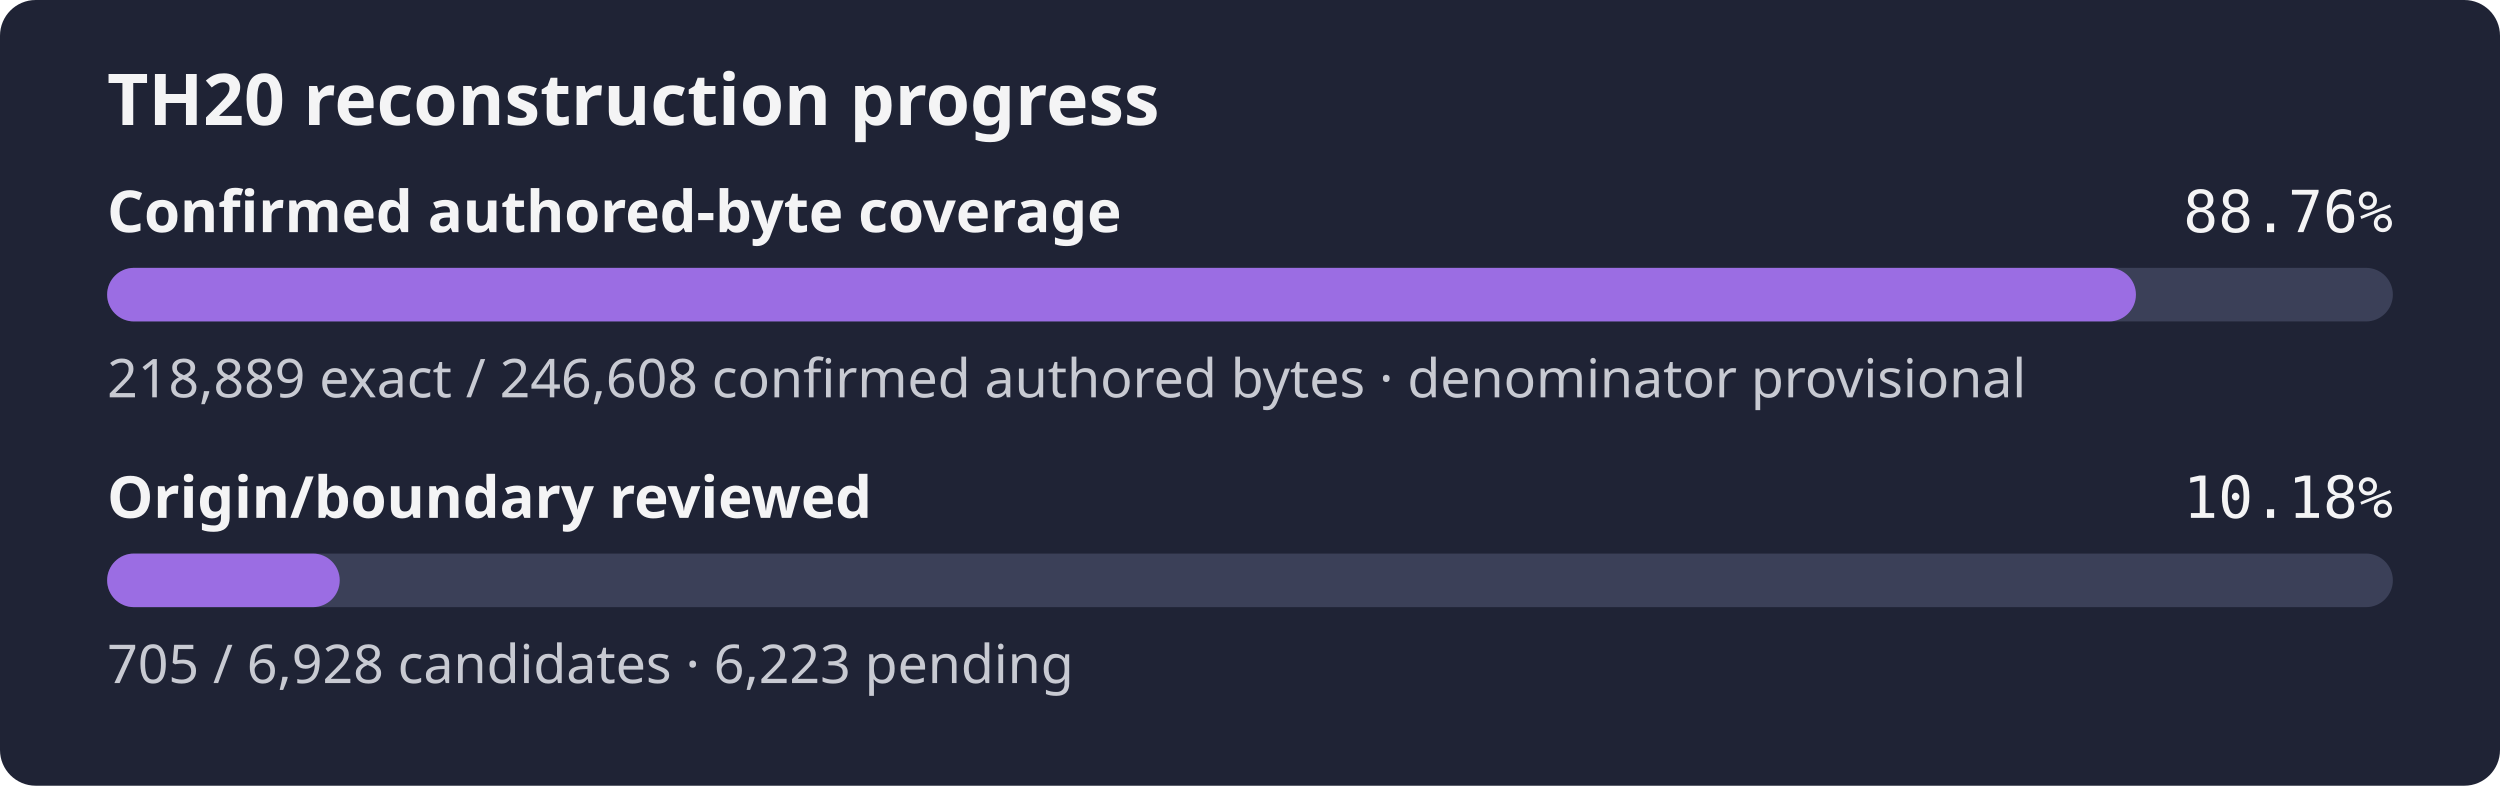
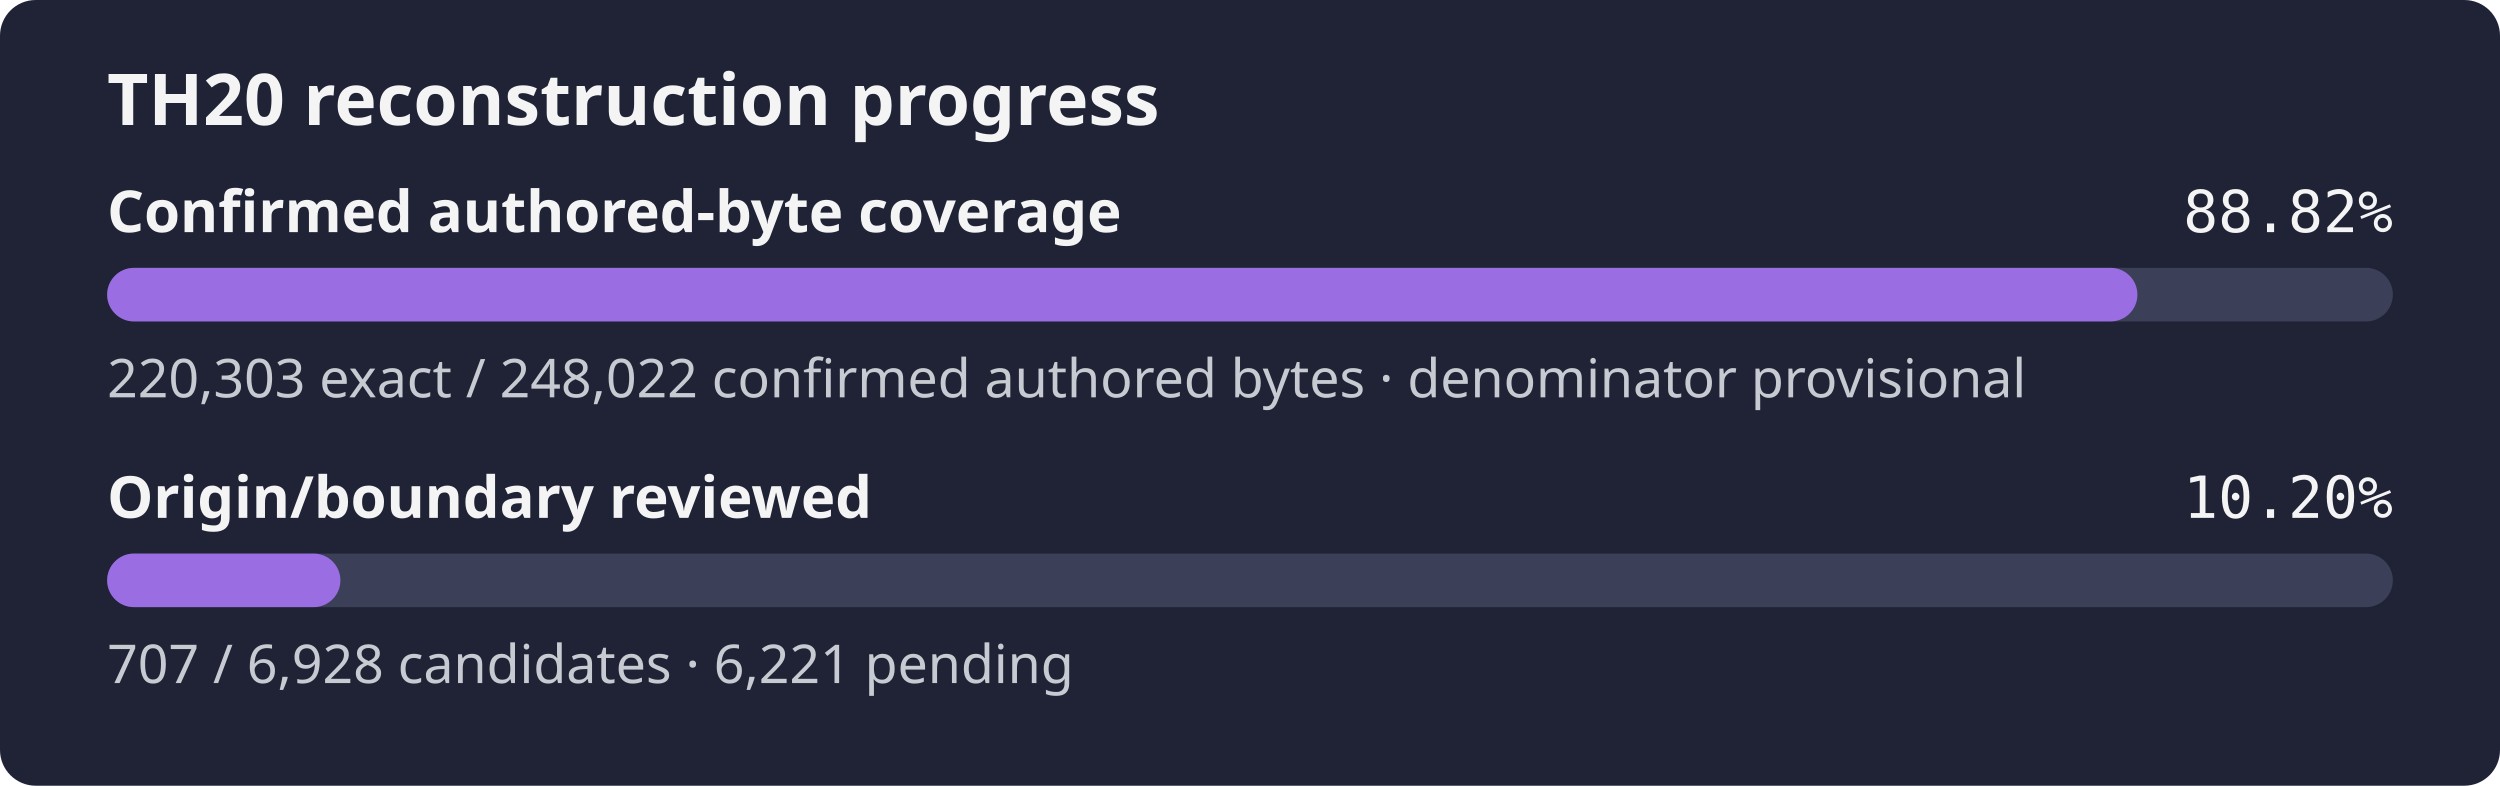
- <svg xmlns="http://www.w3.org/2000/svg" width="560" height="176" role="img" aria-label="TH20 reconstruction progress: 88.76% of the confirmed authored-byte set is exact, origin review 10.18%">
+ <svg xmlns="http://www.w3.org/2000/svg" width="560" height="176" role="img" aria-label="TH20 reconstruction progress: 88.82% of the confirmed authored-byte set is exact, origin review 10.20%">
  <rect width="560" height="176" rx="8" fill="#1f2335" />
  <text x="24" y="28" fill="#f4f4f5" font-family="sans-serif" font-size="16" font-weight="600">TH20 reconstruction progress</text>
  <text x="24" y="52" fill="#f4f4f5" font-family="sans-serif" font-size="13" font-weight="600">Confirmed authored-byte coverage</text>
-   <text x="536" y="52" fill="#f4f4f5" text-anchor="end" font-family="monospace" font-size="13">88.76%</text>
+   <text x="536" y="52" fill="#f4f4f5" text-anchor="end" font-family="monospace" font-size="13">88.82%</text>
  <rect x="24" y="60" width="512" height="12" rx="6" fill="#3b4058" />
-   <rect x="24" y="60" width="454.45" height="12" rx="6" fill="#9b6de3" />
-   <text x="24" y="89" fill="#c8cad2" font-family="sans-serif" font-size="12">218,889 exact / 246,608 confirmed authored bytes · denominator provisional</text>
+   <rect x="24" y="60" width="454.78" height="12" rx="6" fill="#9b6de3" />
+   <text x="24" y="89" fill="#c8cad2" font-family="sans-serif" font-size="12">220,303 exact / 248,022 confirmed authored bytes · denominator provisional</text>
  <text x="24" y="116" fill="#f4f4f5" font-family="sans-serif" font-size="13" font-weight="600">Origin/boundary reviewed</text>
-   <text x="536" y="116" fill="#f4f4f5" text-anchor="end" font-family="monospace" font-size="13">10.18%</text>
+   <text x="536" y="116" fill="#f4f4f5" text-anchor="end" font-family="monospace" font-size="13">10.20%</text>
  <rect x="24" y="124" width="512" height="12" rx="6" fill="#3b4058" />
-   <rect x="24" y="124" width="52.10" height="12" rx="6" fill="#9b6de3" />
-   <text x="24" y="153" fill="#c8cad2" font-family="sans-serif" font-size="12">705 / 6,928 candidates · 6,223 pending</text>
+   <rect x="24" y="124" width="52.25" height="12" rx="6" fill="#9b6de3" />
+   <text x="24" y="153" fill="#c8cad2" font-family="sans-serif" font-size="12">707 / 6,928 candidates · 6,221 pending</text>
</svg>
